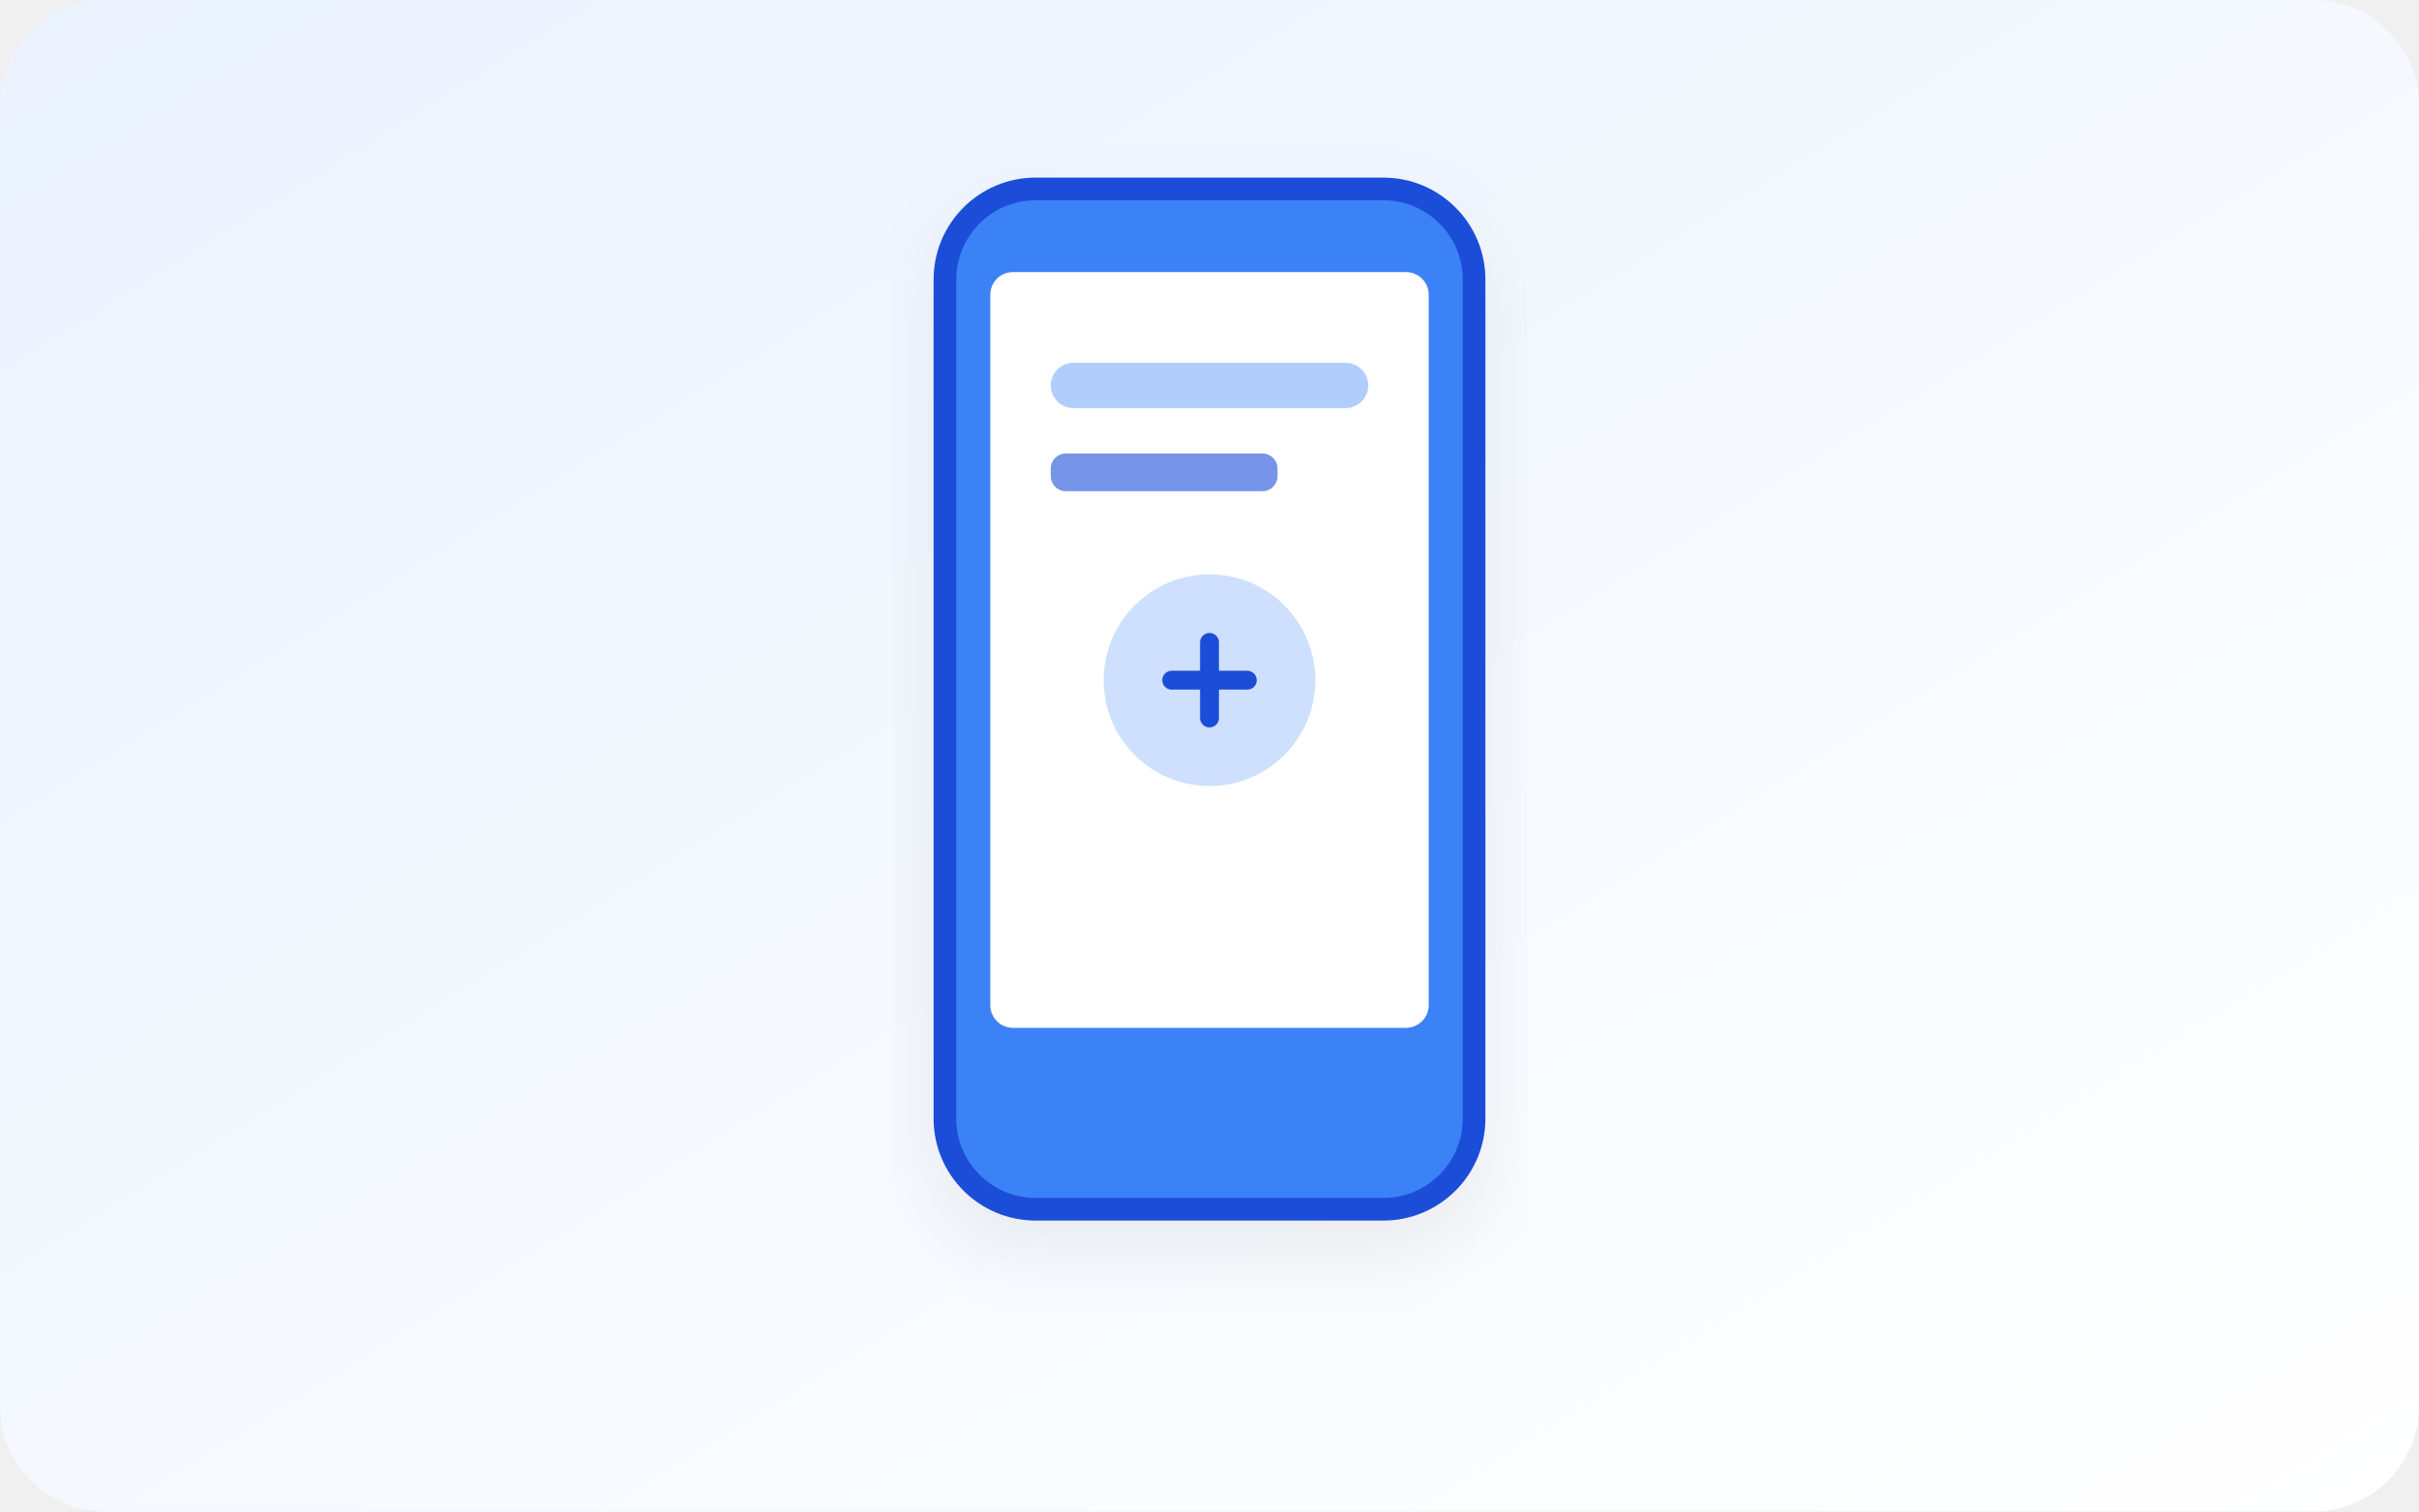
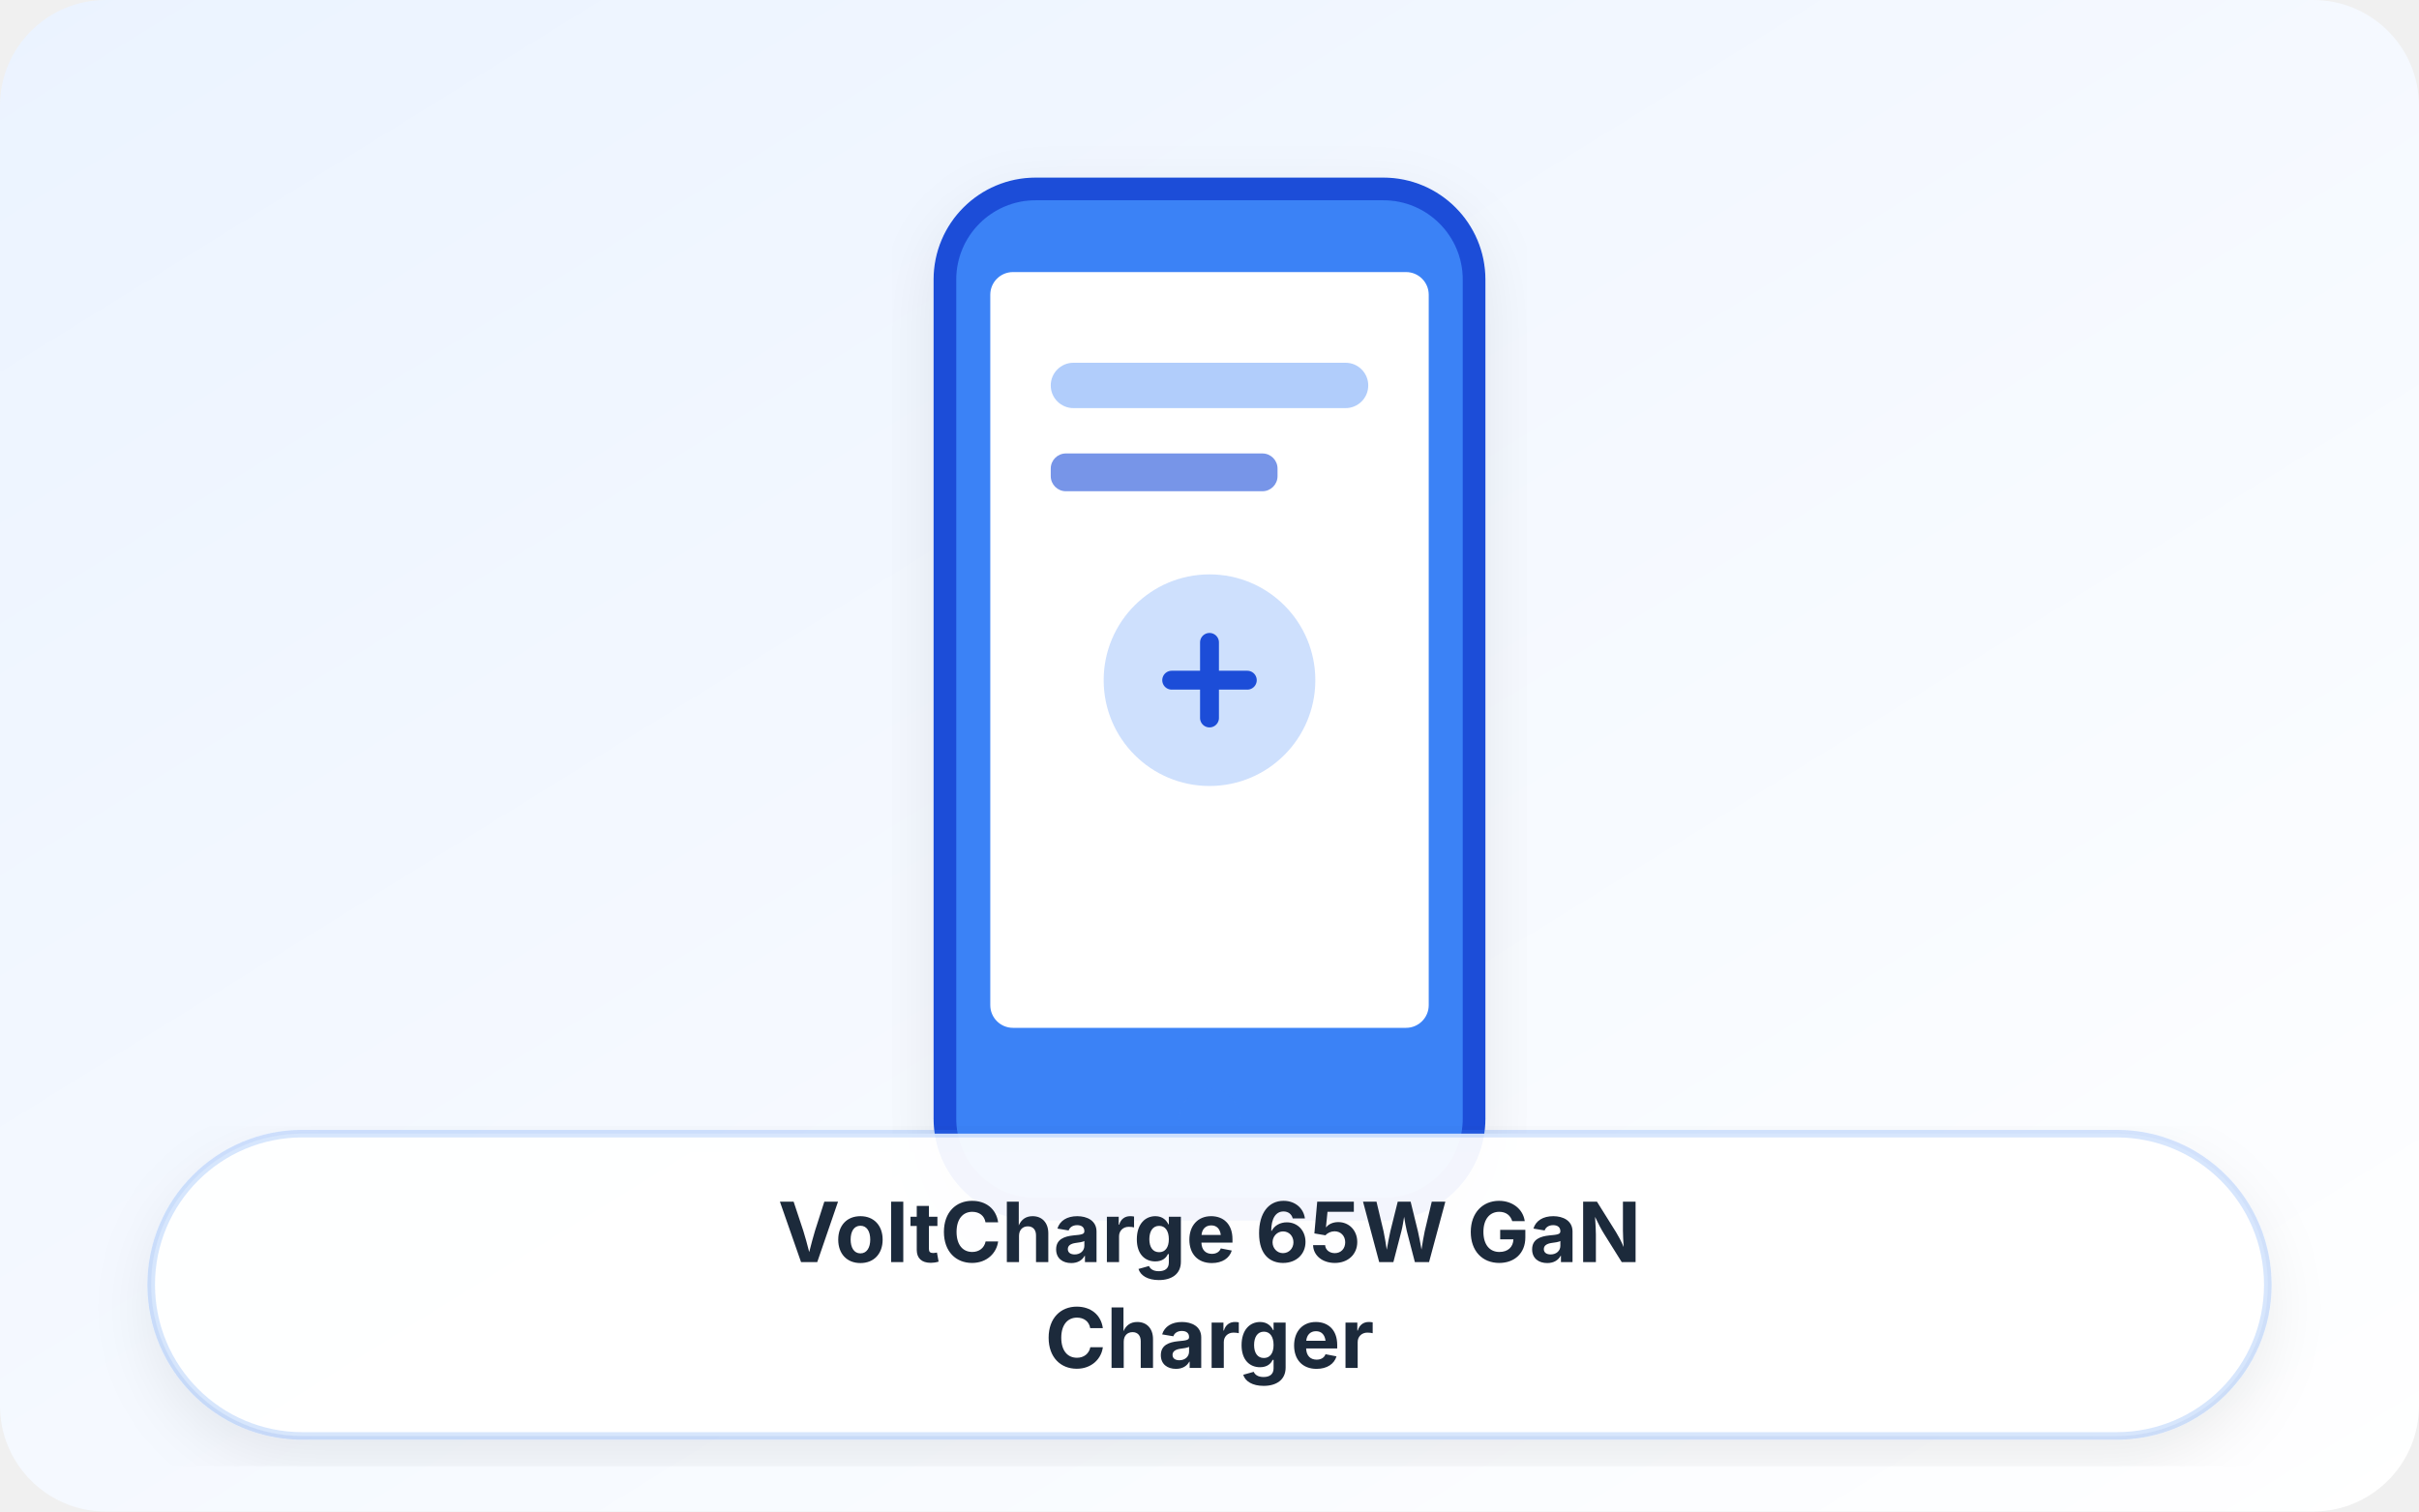
<svg xmlns="http://www.w3.org/2000/svg" viewBox="0 0 320 200" width="100%" height="100%" preserveAspectRatio="xMidYMid meet">
  <defs>
    <linearGradient id="bg-grad-electronics" x1="0%" y1="0%" x2="100%" y2="100%">
      <stop offset="0%" stop-color="#EBF3FF" />
      <stop offset="100%" stop-color="#FFFFFF" />
    </linearGradient>
    <filter id="shadow" x="-10%" y="-10%" width="120%" height="120%">
-       <feDropShadow dx="0" dy="4" stdDeviation="5" flood-opacity="0.07" />
+       <feDropShadow dx="0" dy="3" stdDeviation="4" flood-opacity="0.08" />
    </filter>
  </defs>
  <rect width="320" height="200" rx="14" fill="url(#bg-grad-electronics)" />
  <g filter="url(#shadow)">
    <rect x="125" y="25" width="70" height="135" rx="12" fill="#3B82F6" stroke="#1D4ED8" stroke-width="3" />
    <rect x="131" y="36" width="58" height="100" rx="3" fill="#FFFFFF" />
    <circle cx="160" cy="148" r="4" fill="#3B82F6" opacity="0.8" />
    <rect x="139" y="48" width="42" height="6" rx="3" fill="#3B82F6" opacity="0.4" />
    <rect x="139" y="60" width="30" height="5" rx="2" fill="#1D4ED8" opacity="0.6" />
    <circle cx="160" cy="90" r="14" fill="#3B82F6" opacity="0.25" />
    <path d="M155 90 L165 90 M160 85 L160 95" stroke="#1D4ED8" stroke-width="2.5" stroke-linecap="round" />
  </g>
+   <g filter="url(#shadow)">
+     <rect x="20" y="150" width="280" height="40" rx="20.0" fill="#FFFFFF" fill-opacity="0.94" stroke="#3B82F6" stroke-opacity="0.2" stroke-width="1" />
+     <text x="160" y="167" font-family="system-ui, -apple-system, sans-serif" font-size="11" font-weight="700" fill="#1E293B" text-anchor="middle">VoltCharge 65W GaN</text>
+     <text x="160" y="181" font-family="system-ui, -apple-system, sans-serif" font-size="11" font-weight="700" fill="#1E293B" text-anchor="middle">Charger</text>
+   </g>
</svg>
